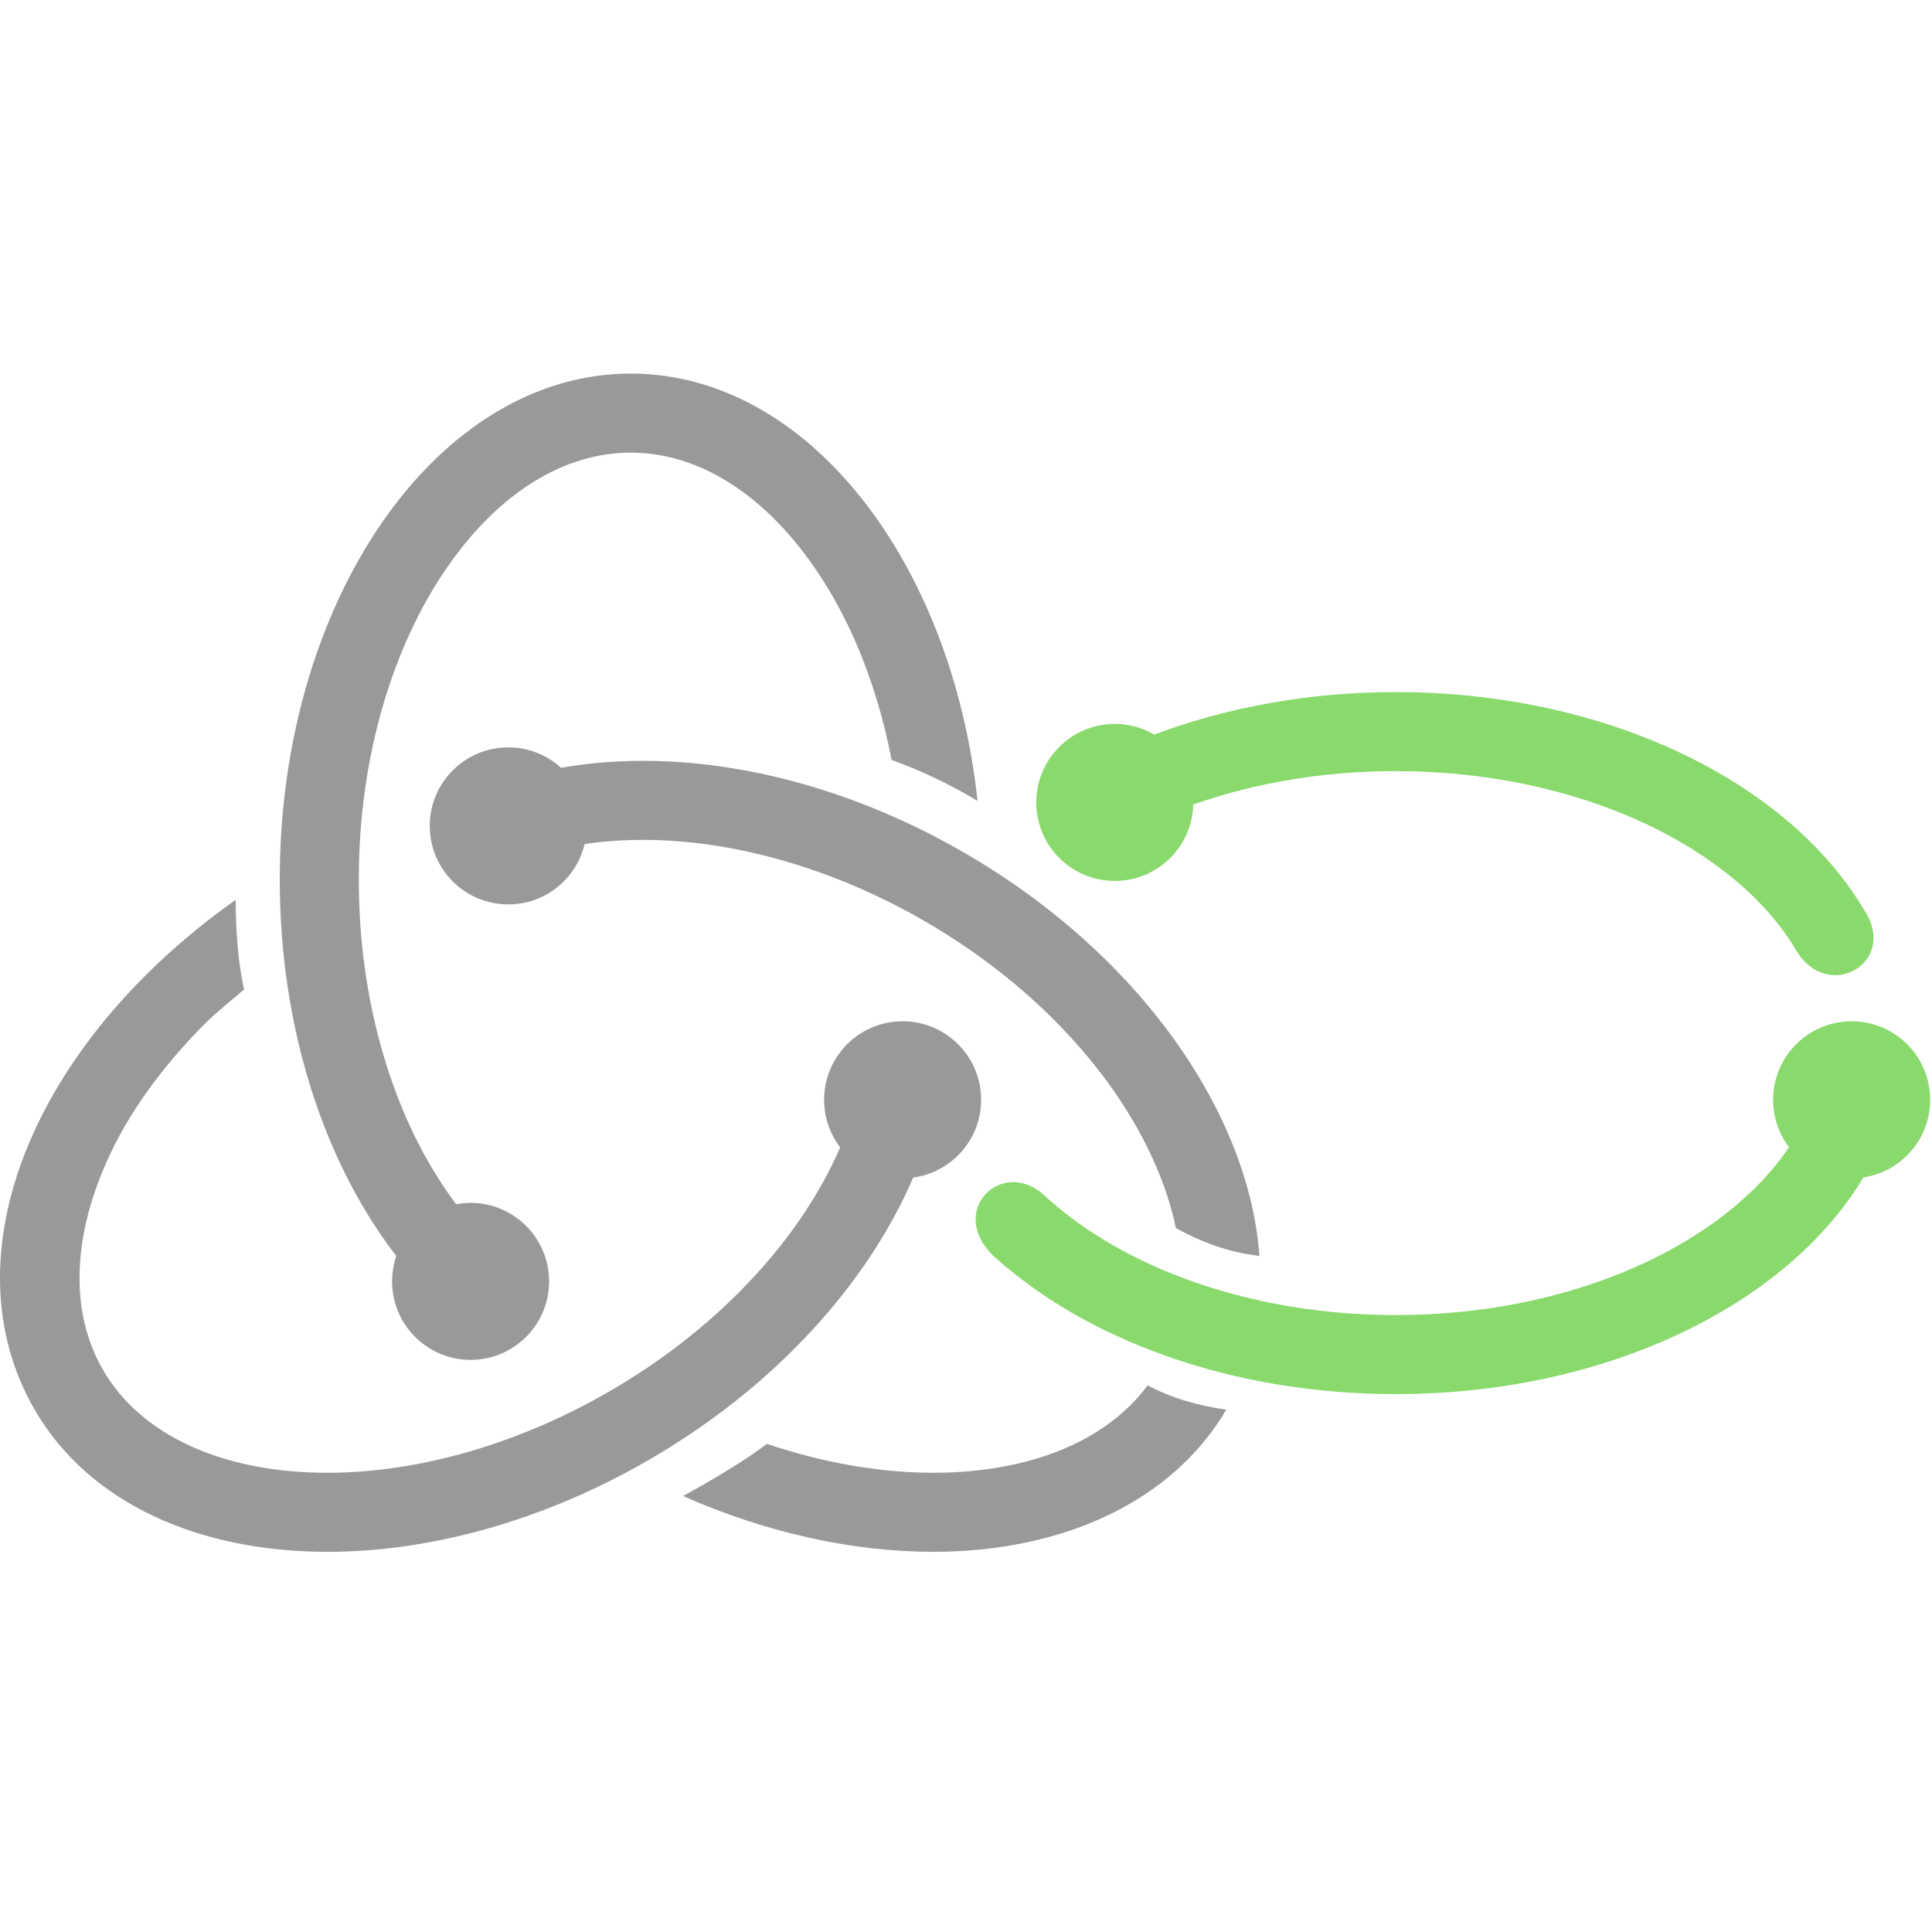
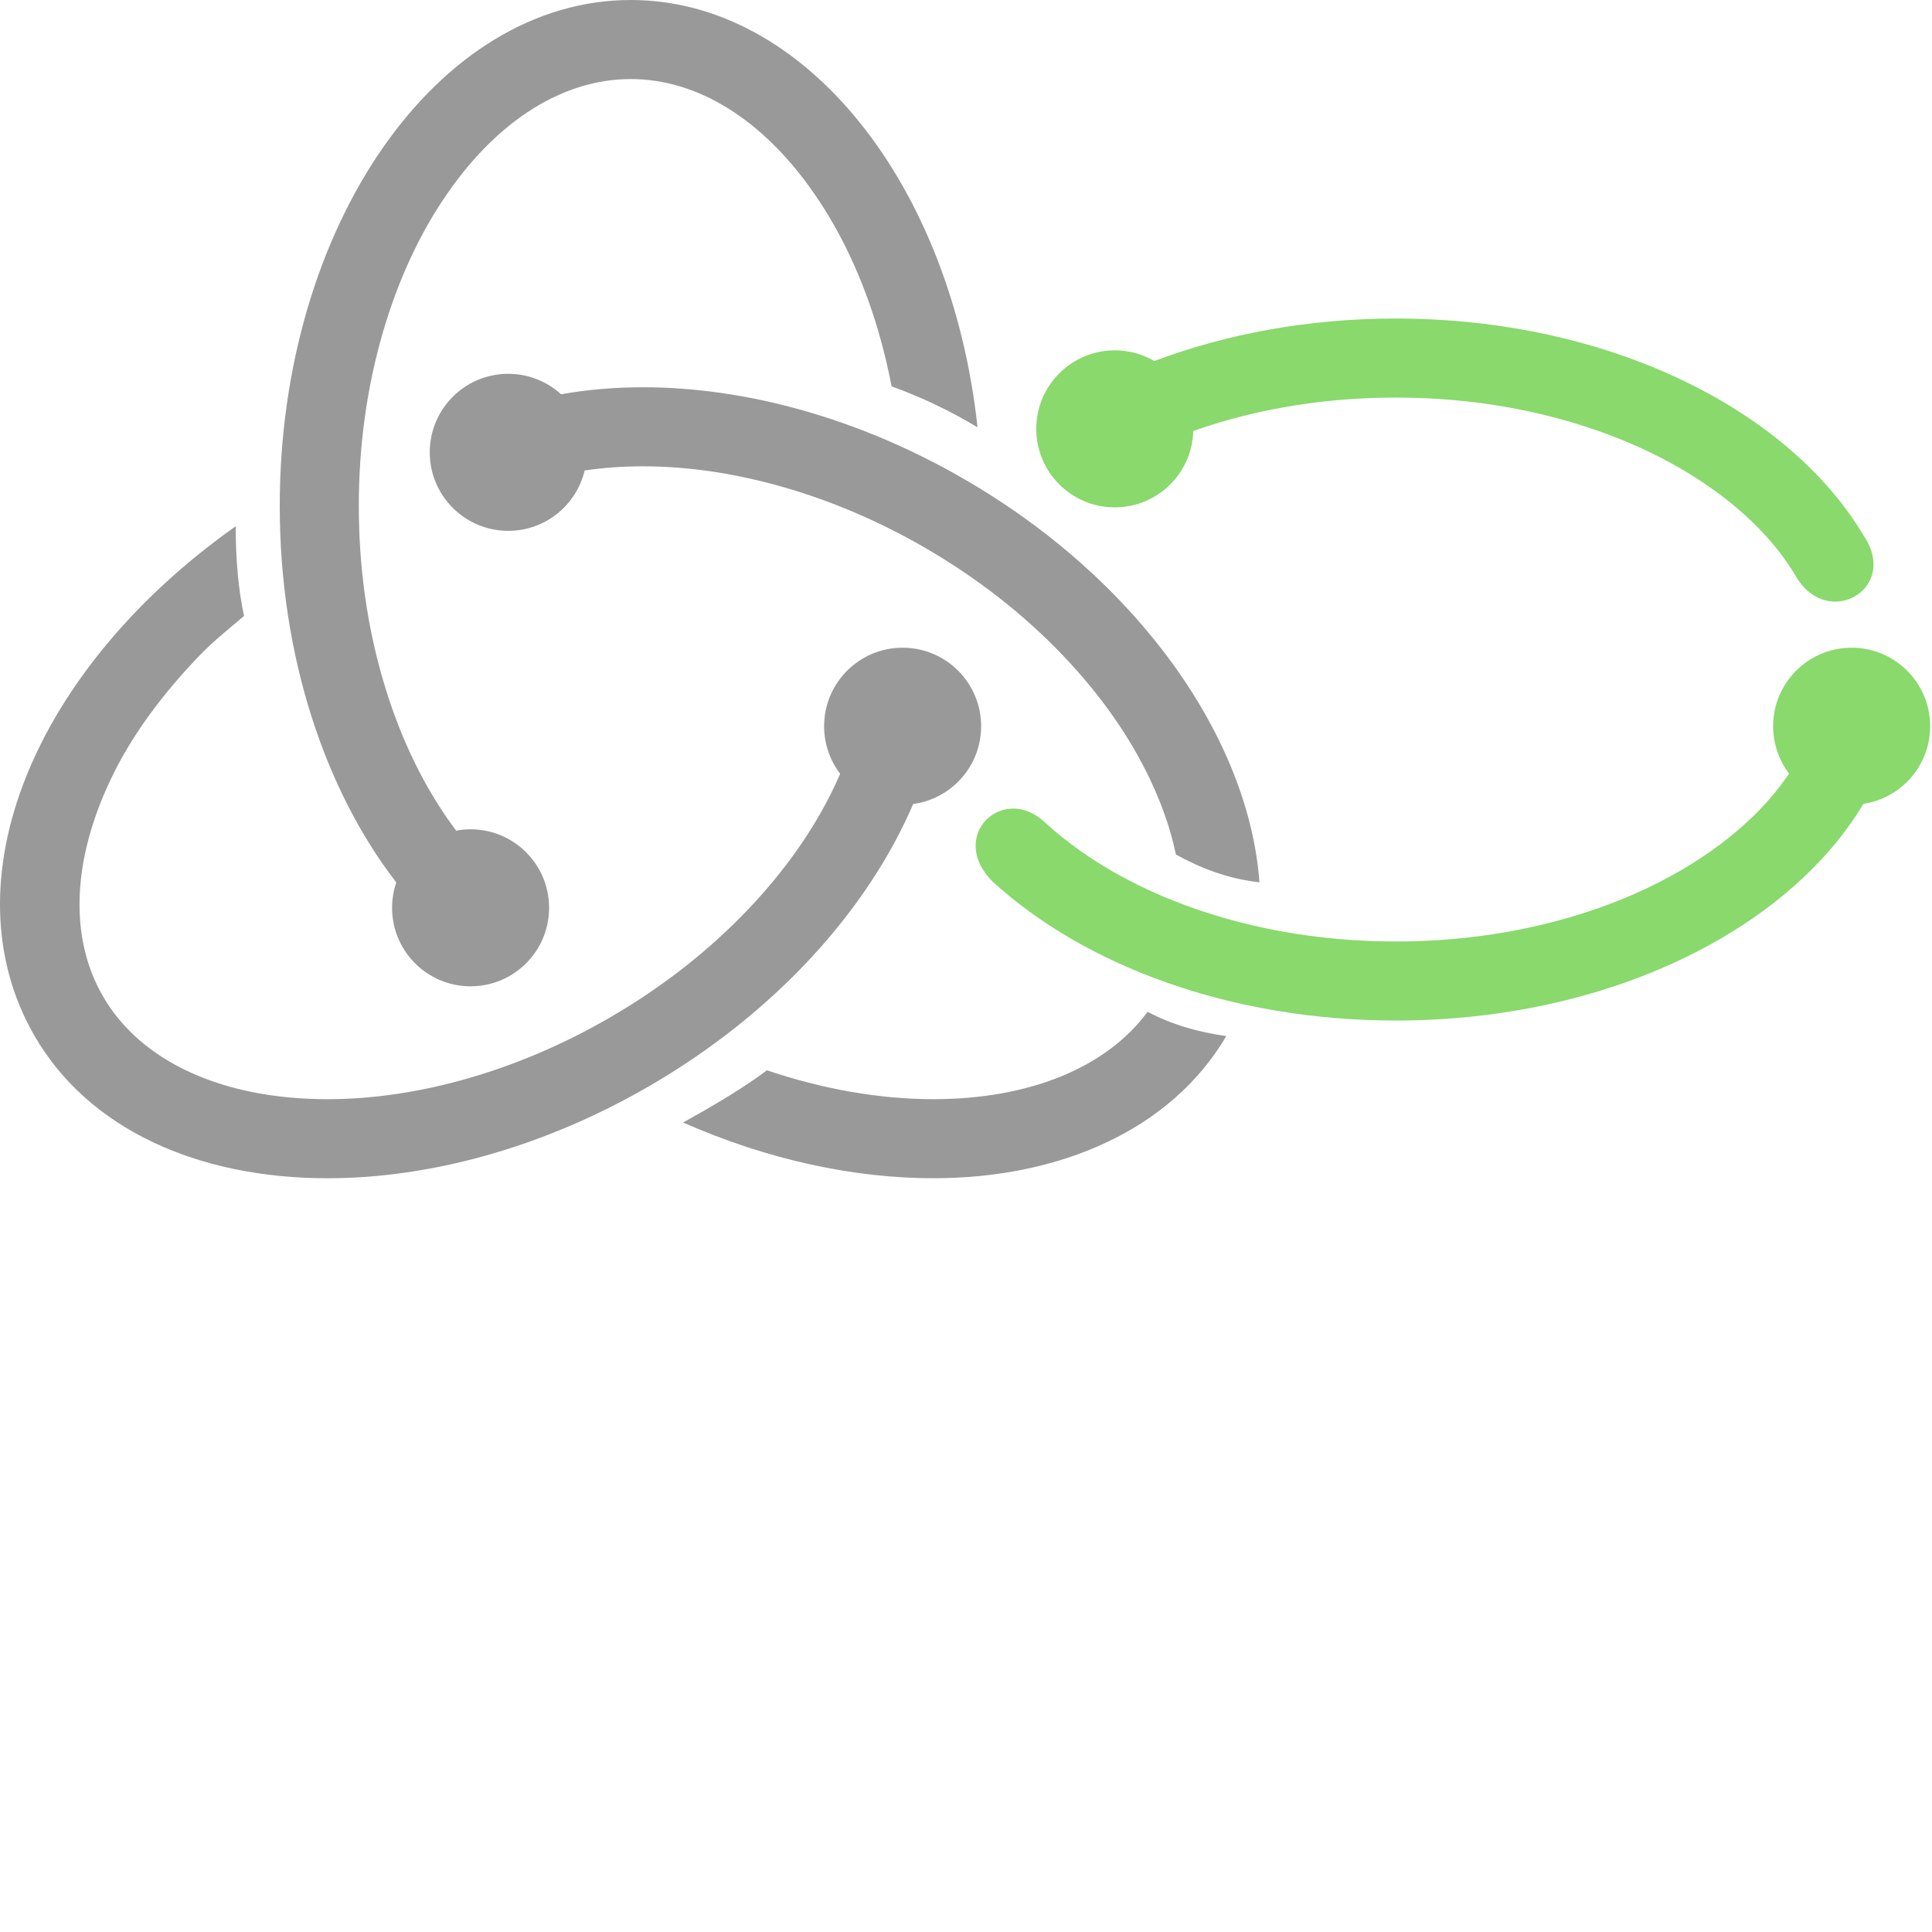
- <svg xmlns="http://www.w3.org/2000/svg" width="800px" height="800px" viewBox="0 -49.5 256 256" version="1.1" preserveAspectRatio="xMidYMid">
+ <svg xmlns="http://www.w3.org/2000/svg" width="256" height="256" viewBox="0 0 256 256" version="1.1" preserveAspectRatio="xMidYMid">
  <g>
    <path d="M130.005,96.227 C130.005,101.498 126.084,105.851 121.001,106.534 C114.974,120.583 102.699,134.289 85.881,143.999 C71.766,152.148 56.808,156.125 43.391,156.125 C26.328,156.125 11.755,149.695 4.565,137.242 C-7.112,117.018 4.266,88.798 31.232,69.729 C31.233,74.085 31.574,78.079 32.337,81.623 C30.161,83.458 28.184,85.029 26.254,87.052 C21.288,92.258 17.318,97.652 14.602,103.411 C9.536,114.153 9.193,124.307 13.637,132.004 C18.644,140.676 29.489,145.649 43.391,145.649 C55.438,145.649 68.667,141.841 80.643,134.927 C87.617,130.901 93.818,126.066 99.074,120.555 C104.04,115.349 107.935,109.789 110.651,104.03 C110.888,103.528 111.111,103.028 111.326,102.529 C109.992,100.78 109.199,98.597 109.199,96.227 C109.199,90.482 113.856,85.824 119.602,85.824 C125.348,85.824 130.005,90.482 130.005,96.227 Z M83.578,-0 C106.805,-0 126.056,24.543 129.529,56.62 C125.906,54.443 122.113,52.628 118.141,51.195 C117.667,48.716 117.08,46.281 116.381,43.897 C114.355,36.993 111.488,30.84 107.858,25.608 C101.089,15.85 92.465,10.476 83.578,10.476 C74.69,10.476 66.067,15.85 59.298,25.608 C55.668,30.84 52.801,36.993 50.775,43.897 C48.631,51.204 47.544,58.992 47.544,67.044 C47.544,75.096 48.631,82.884 50.775,90.19 C52.801,97.094 55.668,103.247 59.298,108.48 C59.674,109.021 60.056,109.549 60.443,110.064 C61.063,109.949 61.702,109.886 62.355,109.886 C68.101,109.886 72.758,114.544 72.758,120.289 C72.758,126.034 68.101,130.692 62.355,130.692 C56.609,130.692 51.952,126.034 51.952,120.289 C51.952,119.113 52.15,117.983 52.51,116.928 C43.032,104.655 37.068,86.855 37.068,67.044 C37.068,30.016 57.891,-0 83.578,-0 Z M123.665,145.647 C136.422,145.647 146.605,141.459 152.064,134.069 C155.238,135.747 158.766,136.767 162.49,137.285 C155.259,149.6 140.631,156.123 123.665,156.123 C113.174,156.123 101.743,153.692 90.508,148.737 C94.88,146.322 98.753,143.989 101.622,141.82 C109.048,144.323 116.562,145.647 123.665,145.647 Z M140.877,86.884 C135.621,81.373 129.42,76.538 122.447,72.512 C110.471,65.597 97.242,61.789 85.198,61.789 L85.196,61.789 C82.564,61.79 80.041,61.968 77.647,62.316 C77.586,62.325 77.528,62.336 77.467,62.345 C76.379,66.928 72.263,70.339 67.347,70.339 C61.602,70.339 56.944,65.681 56.944,59.936 C56.944,54.19 61.602,49.532 67.347,49.532 C70.045,49.532 72.503,50.559 74.351,52.244 C74.365,52.241 74.379,52.238 74.393,52.235 C77.84,51.623 81.458,51.314 85.194,51.314 C98.613,51.313 113.567,55.289 127.684,63.44 C150.91,76.849 165.489,97.88 166.882,116.91 C162.664,116.435 159.094,115.036 155.813,113.226 C155.153,110.048 154.033,106.757 152.454,103.409 C149.738,97.649 145.843,92.089 140.877,86.884 Z" fill="#999999">

</path>
    <path d="M247.009,71.082 C251.618,78.022 242.233,83.451 238.031,76.472 C235.469,72.099 231.539,68.009 226.388,64.436 C221.156,60.806 215.002,57.939 208.099,55.913 C200.792,53.769 193.004,52.682 184.952,52.682 C176.9,52.682 169.112,53.769 161.805,55.913 C160.548,56.282 159.318,56.682 158.112,57.107 C157.962,62.722 153.367,67.229 147.715,67.229 C141.97,67.229 137.312,62.571 137.312,56.826 C137.312,51.08 141.97,46.422 147.715,46.422 C149.627,46.422 151.417,46.94 152.956,47.84 C162.466,44.25 173.364,42.206 184.952,42.206 C212.982,42.206 236.995,54.14 247.009,71.082 Z M255.756,96.227 C255.756,101.444 251.916,105.763 246.91,106.514 C236.837,123.369 212.891,135.226 184.952,135.226 C163.134,135.226 143.751,127.996 131.508,116.802 C125.586,110.849 132.714,103.932 138.238,108.764 C139.82,110.239 141.582,111.654 143.516,112.996 C148.749,116.626 154.902,119.493 161.805,121.519 C169.112,123.663 176.9,124.75 184.952,124.75 C193.004,124.75 200.792,123.663 208.099,121.519 C215.002,119.493 221.156,116.626 226.388,112.996 C230.928,109.847 234.515,106.296 237.057,102.504 C235.735,100.76 234.949,98.586 234.949,96.227 C234.949,90.482 239.607,85.824 245.353,85.824 C251.098,85.824 255.756,90.482 255.756,96.227 Z" fill="#89D96D">
- 
</path>
  </g>
</svg>
